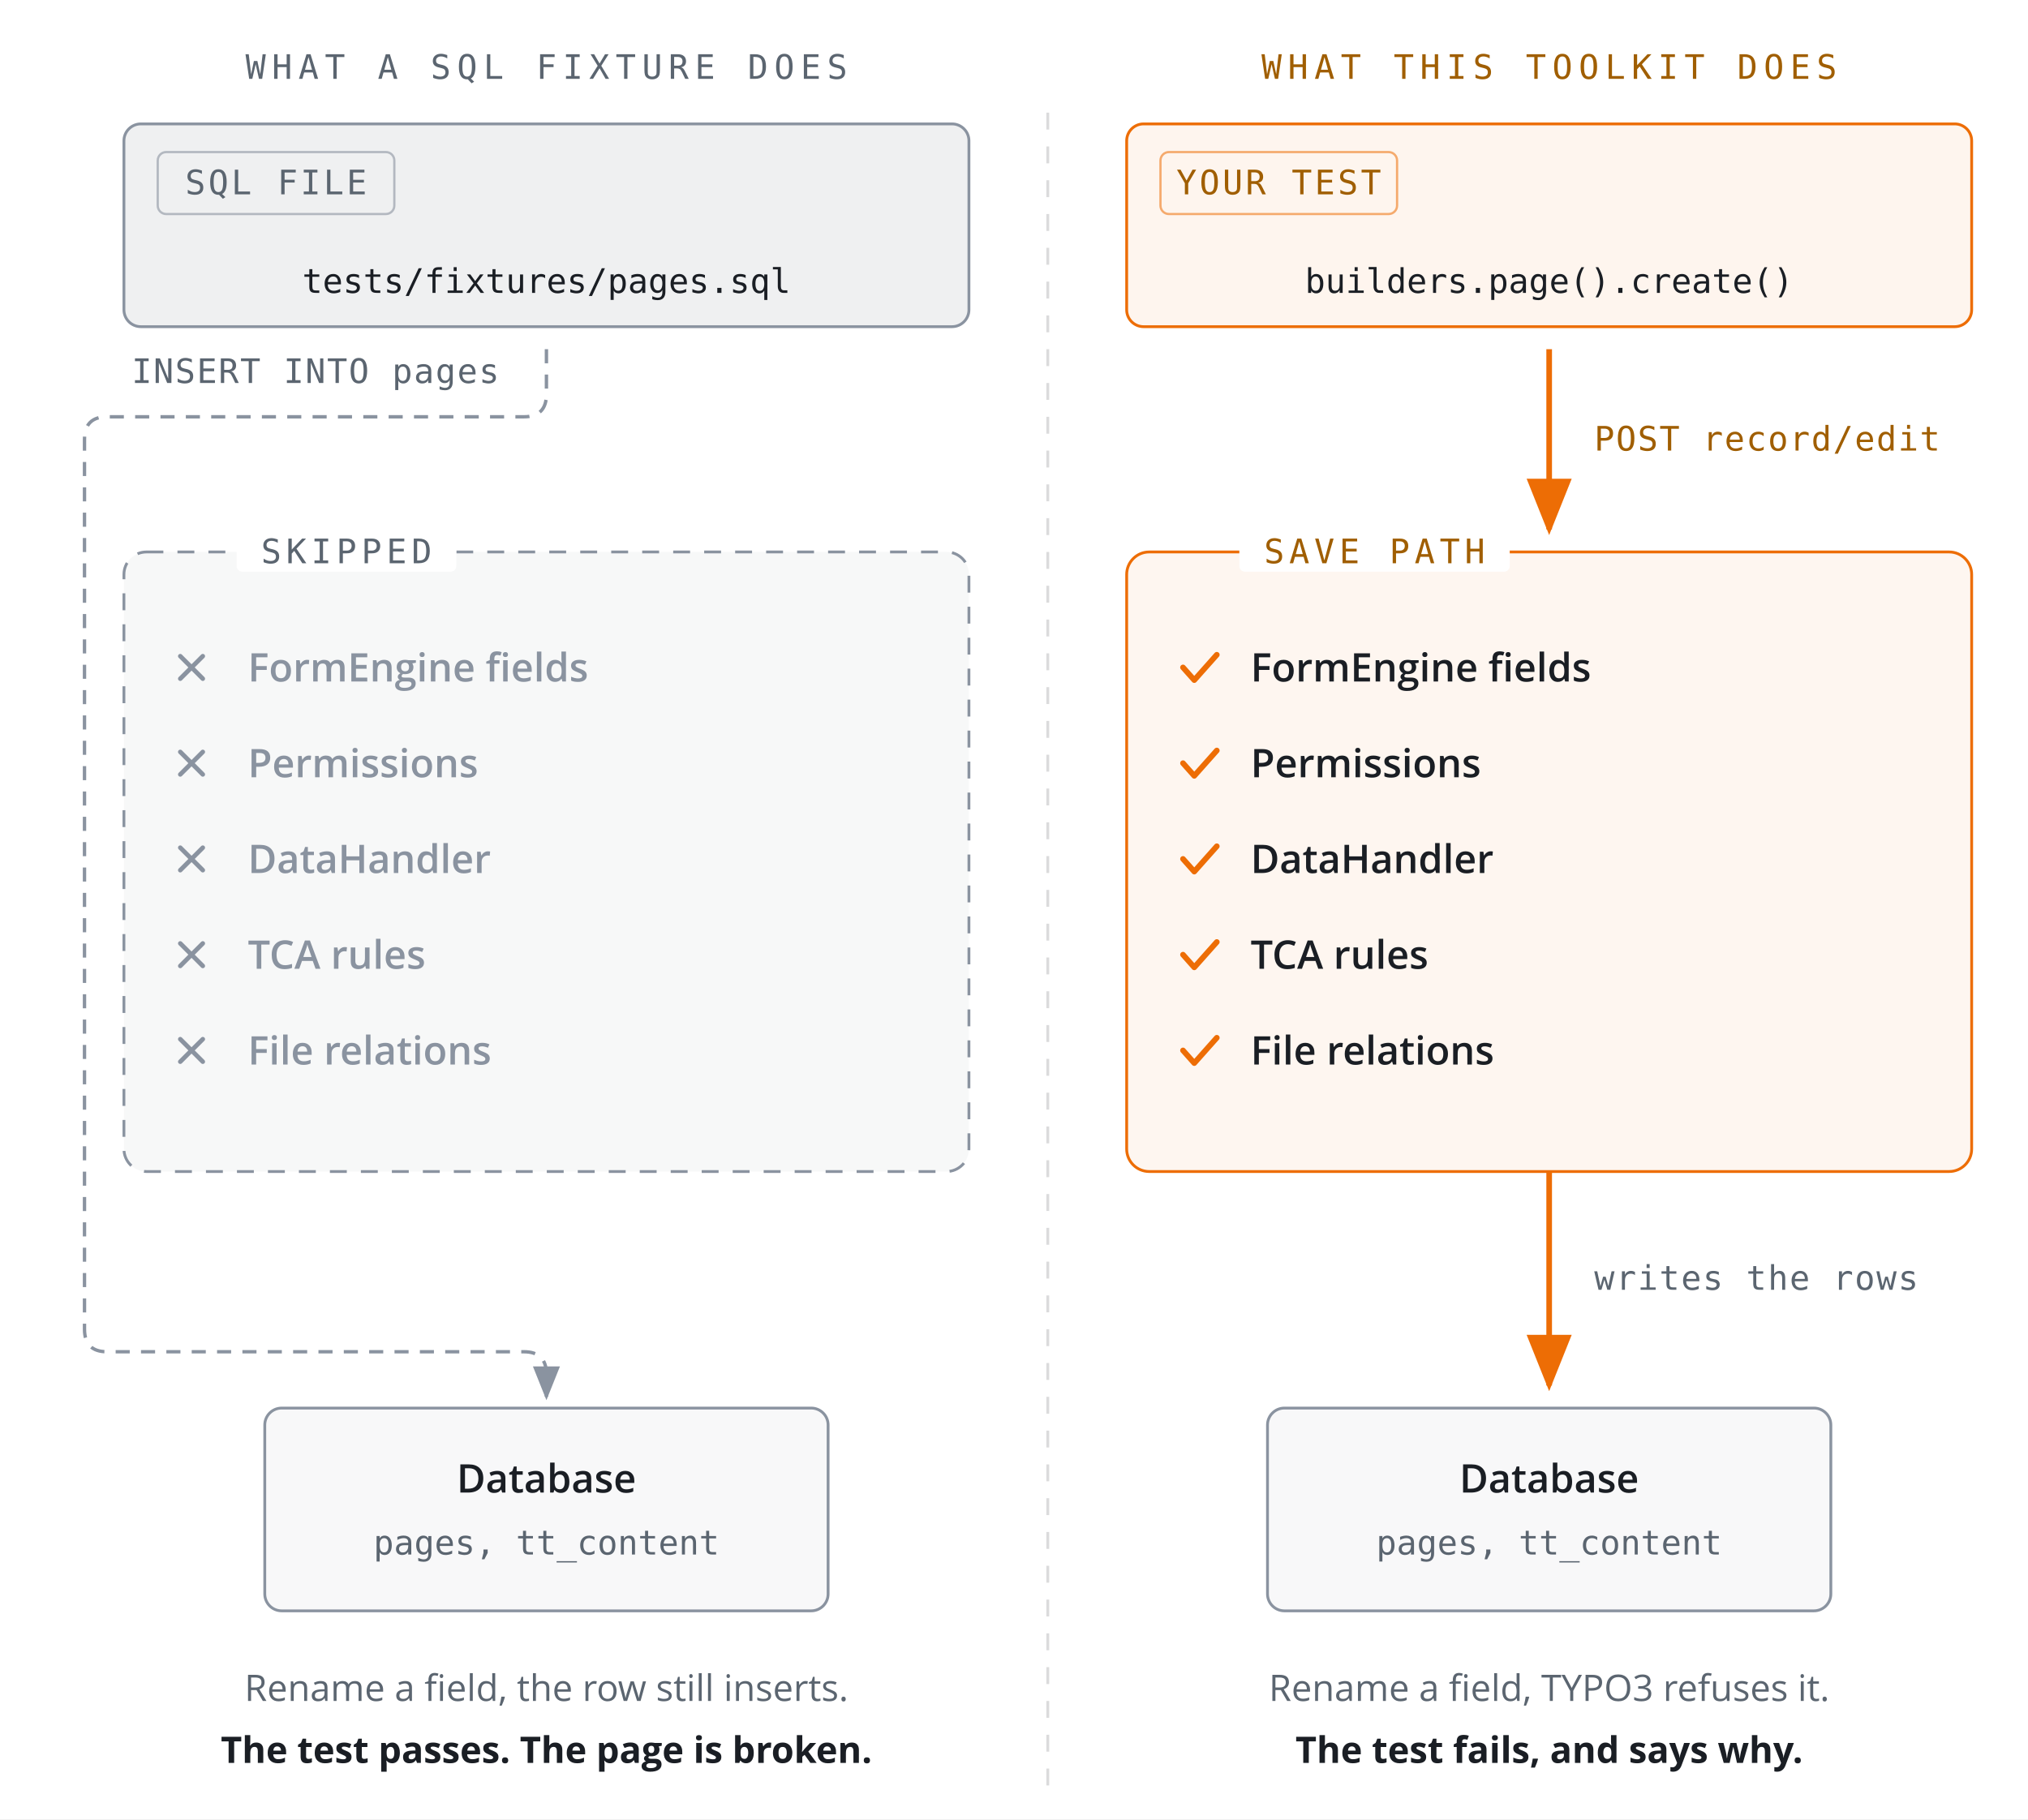
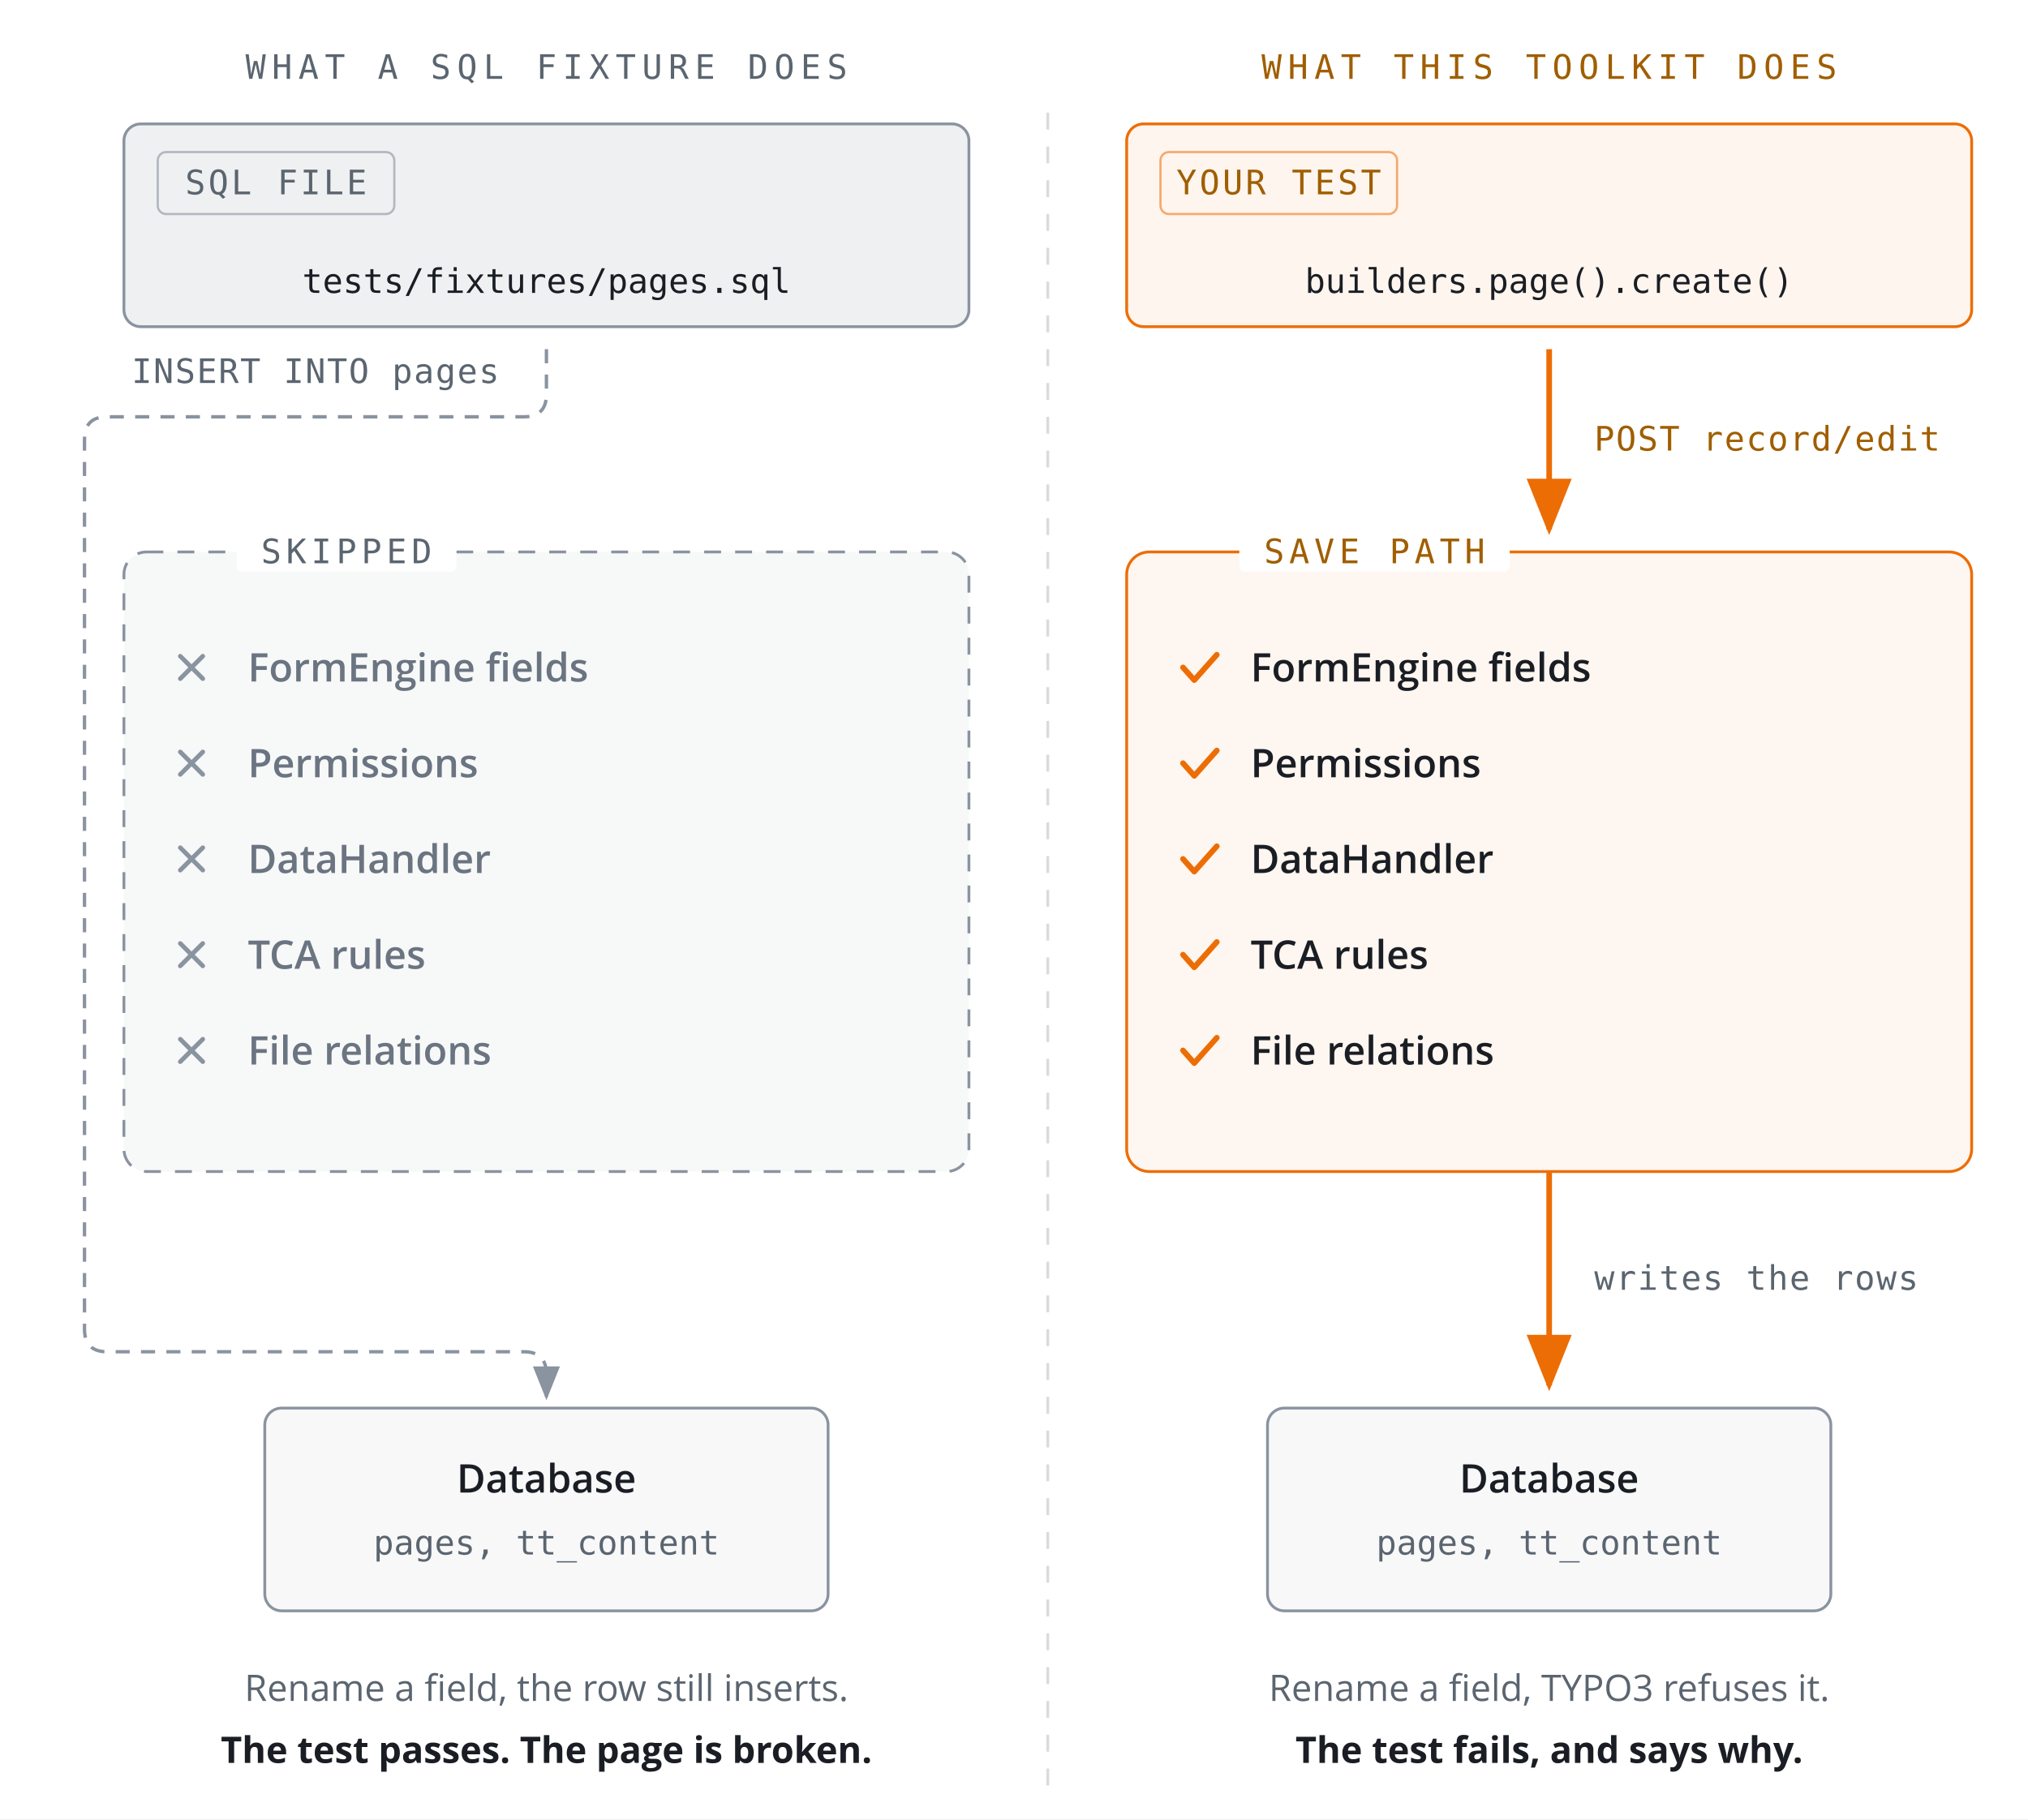
<svg xmlns="http://www.w3.org/2000/svg" width="720" height="646" viewBox="0 0 720 646" role="img" aria-labelledby="bsp-t-title bsp-t-desc">
  <defs>
    <marker id="bspt-arrow" markerWidth="10" markerHeight="8" refX="9" refY="4" orient="auto">
      <polygon points="0 0, 10 4, 0 8" fill="#8A93A0" />
    </marker>
    <marker id="bspt-arrow-accent" markerWidth="10" markerHeight="8" refX="9" refY="4" orient="auto">
      <polygon points="0 0, 10 4, 0 8" fill="#ED6D05" />
    </marker>
  </defs>
  <rect width="100%" height="100%" fill="#FFFFFF" />
  <line x1="372" y1="40" x2="372" y2="636" stroke="rgba(26,30,36,0.16)" stroke-width="1" stroke-dasharray="6,6" />
  <text x="194" y="28" fill="#5B6570" font-size="12" font-family="'Source Code Pro',ui-monospace,SFMono-Regular,Menlo,monospace" text-anchor="middle" letter-spacing="0.18em">WHAT A SQL FIXTURE DOES</text>
  <text x="550" y="28" fill="#A05E00" font-size="12" font-family="'Source Code Pro',ui-monospace,SFMono-Regular,Menlo,monospace" text-anchor="middle" letter-spacing="0.18em">WHAT THIS TOOLKIT DOES</text>
  <rect x="44" y="44" width="300" height="72" rx="6" fill="rgba(91,101,112,0.10)" stroke="#8A93A0" stroke-width="1" />
  <rect x="56" y="54" width="84" height="22" rx="3" fill="transparent" stroke="rgba(138,147,160,0.60)" stroke-width="0.8" />
  <text x="98" y="65" fill="#5B6570" font-size="12" font-family="'Source Code Pro',ui-monospace,SFMono-Regular,Menlo,monospace" text-anchor="middle" letter-spacing="0.08em" dy="4">SQL FILE</text>
  <text x="194" y="104" fill="#1A1E24" font-size="12" font-family="'Source Code Pro',ui-monospace,SFMono-Regular,Menlo,monospace" text-anchor="middle">tests/fixtures/pages.sql</text>
  <rect x="400" y="44" width="300" height="72" rx="6" fill="rgba(237,109,5,0.07)" stroke="#ED6D05" stroke-width="1" />
  <rect x="412" y="54" width="84" height="22" rx="3" fill="transparent" stroke="rgba(237,109,5,0.55)" stroke-width="0.8" />
  <text x="454" y="65" fill="#A05E00" font-size="12" font-family="'Source Code Pro',ui-monospace,SFMono-Regular,Menlo,monospace" text-anchor="middle" letter-spacing="0.08em" dy="4">YOUR TEST</text>
  <text x="550" y="104" fill="#1A1E24" font-size="12" font-family="'Source Code Pro',ui-monospace,SFMono-Regular,Menlo,monospace" text-anchor="middle">builders.page().create()</text>
  <path d="M 194,124 V 140 Q 194,148 186,148 H 38 Q 30,148 30,156 V 472 Q 30,480 38,480 H 186 Q 194,480 194,488 V 496" fill="none" stroke="#8A93A0" stroke-width="1.2" stroke-dasharray="5,4" marker-end="url(#bspt-arrow)" />
  <text x="112" y="136" fill="#5B6570" font-size="12" font-family="'Source Code Pro',ui-monospace,SFMono-Regular,Menlo,monospace" text-anchor="middle" letter-spacing="0.04em">INSERT INTO pages</text>
  <line x1="550" y1="124" x2="550" y2="188" stroke="#ED6D05" stroke-width="2" marker-end="url(#bspt-arrow-accent)" />
  <text x="566" y="160" fill="#A05E00" font-size="12" font-family="'Source Code Pro',ui-monospace,SFMono-Regular,Menlo,monospace" letter-spacing="0.04em">POST record/edit</text>
  <rect x="44" y="196" width="300" height="220" rx="8" fill="rgba(91,101,112,0.05)" stroke="#8A93A0" stroke-width="1" stroke-dasharray="6,5" />
  <rect x="84" y="189" width="78" height="14" rx="2" fill="#FFFFFF" />
  <text x="123" y="200" fill="#5B6570" font-size="12" font-family="'Source Code Pro',ui-monospace,SFMono-Regular,Menlo,monospace" text-anchor="middle" letter-spacing="0.14em">SKIPPED</text>
  <rect x="400" y="196" width="300" height="220" rx="8" fill="rgba(237,109,5,0.06)" stroke="#ED6D05" stroke-width="1" />
  <rect x="440" y="189" width="96" height="14" rx="2" fill="#FFFFFF" />
  <text x="488" y="200" fill="#A05E00" font-size="12" font-family="'Source Code Pro',ui-monospace,SFMono-Regular,Menlo,monospace" text-anchor="middle" letter-spacing="0.14em">SAVE PATH</text>
  <path d="M 64,233 L 72,241 M 72,233 L 64,241" stroke="#8A93A0" stroke-width="1.6" stroke-linecap="round" />
-   <text x="88" y="242" fill="#8A93A0" font-size="14" font-weight="600" font-family="'Open Sans',-apple-system,BlinkMacSystemFont,'Segoe UI',Roboto,sans-serif">FormEngine fields</text>
+   <text x="88" y="242" fill="#6B7481" font-size="14" font-weight="600" font-family="'Open Sans',-apple-system,BlinkMacSystemFont,'Segoe UI',Roboto,sans-serif">FormEngine fields</text>
  <path d="M 64,267 L 72,275 M 72,267 L 64,275" stroke="#8A93A0" stroke-width="1.6" stroke-linecap="round" />
-   <text x="88" y="276" fill="#8A93A0" font-size="14" font-weight="600" font-family="'Open Sans',-apple-system,BlinkMacSystemFont,'Segoe UI',Roboto,sans-serif">Permissions</text>
+   <text x="88" y="276" fill="#6B7481" font-size="14" font-weight="600" font-family="'Open Sans',-apple-system,BlinkMacSystemFont,'Segoe UI',Roboto,sans-serif">Permissions</text>
  <path d="M 64,301 L 72,309 M 72,301 L 64,309" stroke="#8A93A0" stroke-width="1.6" stroke-linecap="round" />
-   <text x="88" y="310" fill="#8A93A0" font-size="14" font-weight="600" font-family="'Open Sans',-apple-system,BlinkMacSystemFont,'Segoe UI',Roboto,sans-serif">DataHandler</text>
+   <text x="88" y="310" fill="#6B7481" font-size="14" font-weight="600" font-family="'Open Sans',-apple-system,BlinkMacSystemFont,'Segoe UI',Roboto,sans-serif">DataHandler</text>
  <path d="M 64,335 L 72,343 M 72,335 L 64,343" stroke="#8A93A0" stroke-width="1.6" stroke-linecap="round" />
-   <text x="88" y="344" fill="#8A93A0" font-size="14" font-weight="600" font-family="'Open Sans',-apple-system,BlinkMacSystemFont,'Segoe UI',Roboto,sans-serif">TCA rules</text>
+   <text x="88" y="344" fill="#6B7481" font-size="14" font-weight="600" font-family="'Open Sans',-apple-system,BlinkMacSystemFont,'Segoe UI',Roboto,sans-serif">TCA rules</text>
  <path d="M 64,369 L 72,377 M 72,369 L 64,377" stroke="#8A93A0" stroke-width="1.6" stroke-linecap="round" />
-   <text x="88" y="378" fill="#8A93A0" font-size="14" font-weight="600" font-family="'Open Sans',-apple-system,BlinkMacSystemFont,'Segoe UI',Roboto,sans-serif">File relations</text>
+   <text x="88" y="378" fill="#6B7481" font-size="14" font-weight="600" font-family="'Open Sans',-apple-system,BlinkMacSystemFont,'Segoe UI',Roboto,sans-serif">File relations</text>
  <path d="M 420,237 L 424,241.5 L 432,232.5" fill="none" stroke="#ED6D05" stroke-width="2" stroke-linecap="round" stroke-linejoin="round" />
  <text x="444" y="242" fill="#1A1E24" font-size="14" font-weight="600" font-family="'Open Sans',-apple-system,BlinkMacSystemFont,'Segoe UI',Roboto,sans-serif">FormEngine fields</text>
  <path d="M 420,271 L 424,275.5 L 432,266.5" fill="none" stroke="#ED6D05" stroke-width="2" stroke-linecap="round" stroke-linejoin="round" />
  <text x="444" y="276" fill="#1A1E24" font-size="14" font-weight="600" font-family="'Open Sans',-apple-system,BlinkMacSystemFont,'Segoe UI',Roboto,sans-serif">Permissions</text>
  <path d="M 420,305 L 424,309.5 L 432,300.5" fill="none" stroke="#ED6D05" stroke-width="2" stroke-linecap="round" stroke-linejoin="round" />
  <text x="444" y="310" fill="#1A1E24" font-size="14" font-weight="600" font-family="'Open Sans',-apple-system,BlinkMacSystemFont,'Segoe UI',Roboto,sans-serif">DataHandler</text>
  <path d="M 420,339 L 424,343.5 L 432,334.5" fill="none" stroke="#ED6D05" stroke-width="2" stroke-linecap="round" stroke-linejoin="round" />
  <text x="444" y="344" fill="#1A1E24" font-size="14" font-weight="600" font-family="'Open Sans',-apple-system,BlinkMacSystemFont,'Segoe UI',Roboto,sans-serif">TCA rules</text>
  <path d="M 420,373 L 424,377.5 L 432,368.5" fill="none" stroke="#ED6D05" stroke-width="2" stroke-linecap="round" stroke-linejoin="round" />
  <text x="444" y="378" fill="#1A1E24" font-size="14" font-weight="600" font-family="'Open Sans',-apple-system,BlinkMacSystemFont,'Segoe UI',Roboto,sans-serif">File relations</text>
  <line x1="550" y1="416" x2="550" y2="492" stroke="#ED6D05" stroke-width="2" marker-end="url(#bspt-arrow-accent)" />
  <text x="566" y="458" fill="#5B6570" font-size="12" font-family="'Source Code Pro',ui-monospace,SFMono-Regular,Menlo,monospace" letter-spacing="0.04em">writes the rows</text>
  <rect x="94" y="500" width="200" height="72" rx="6" fill="rgba(26,30,36,0.03)" stroke="#8A93A0" stroke-width="1" />
  <text x="194" y="530" fill="#1A1E24" font-size="14" font-weight="600" font-family="'Open Sans',-apple-system,BlinkMacSystemFont,'Segoe UI',Roboto,sans-serif" text-anchor="middle">Database</text>
  <text x="194" y="552" fill="#5B6570" font-size="12" font-family="'Source Code Pro',ui-monospace,SFMono-Regular,Menlo,monospace" text-anchor="middle">pages, tt_content</text>
  <rect x="450" y="500" width="200" height="72" rx="6" fill="rgba(26,30,36,0.03)" stroke="#8A93A0" stroke-width="1" />
  <text x="550" y="530" fill="#1A1E24" font-size="14" font-weight="600" font-family="'Open Sans',-apple-system,BlinkMacSystemFont,'Segoe UI',Roboto,sans-serif" text-anchor="middle">Database</text>
  <text x="550" y="552" fill="#5B6570" font-size="12" font-family="'Source Code Pro',ui-monospace,SFMono-Regular,Menlo,monospace" text-anchor="middle">pages, tt_content</text>
  <text x="194" y="604" fill="#5B6570" font-size="13" font-family="'Open Sans',-apple-system,BlinkMacSystemFont,'Segoe UI',Roboto,sans-serif" text-anchor="middle">Rename a field, the row still inserts.</text>
  <text x="194" y="626" fill="#1A1E24" font-size="13" font-weight="700" font-family="'Open Sans',-apple-system,BlinkMacSystemFont,'Segoe UI',Roboto,sans-serif" text-anchor="middle">The test passes. The page is broken.</text>
  <text x="550" y="604" fill="#5B6570" font-size="13" font-family="'Open Sans',-apple-system,BlinkMacSystemFont,'Segoe UI',Roboto,sans-serif" text-anchor="middle">Rename a field, TYPO3 refuses it.</text>
  <text x="550" y="626" fill="#1A1E24" font-size="13" font-weight="700" font-family="'Open Sans',-apple-system,BlinkMacSystemFont,'Segoe UI',Roboto,sans-serif" text-anchor="middle">The test fails, and says why.</text>
</svg>
